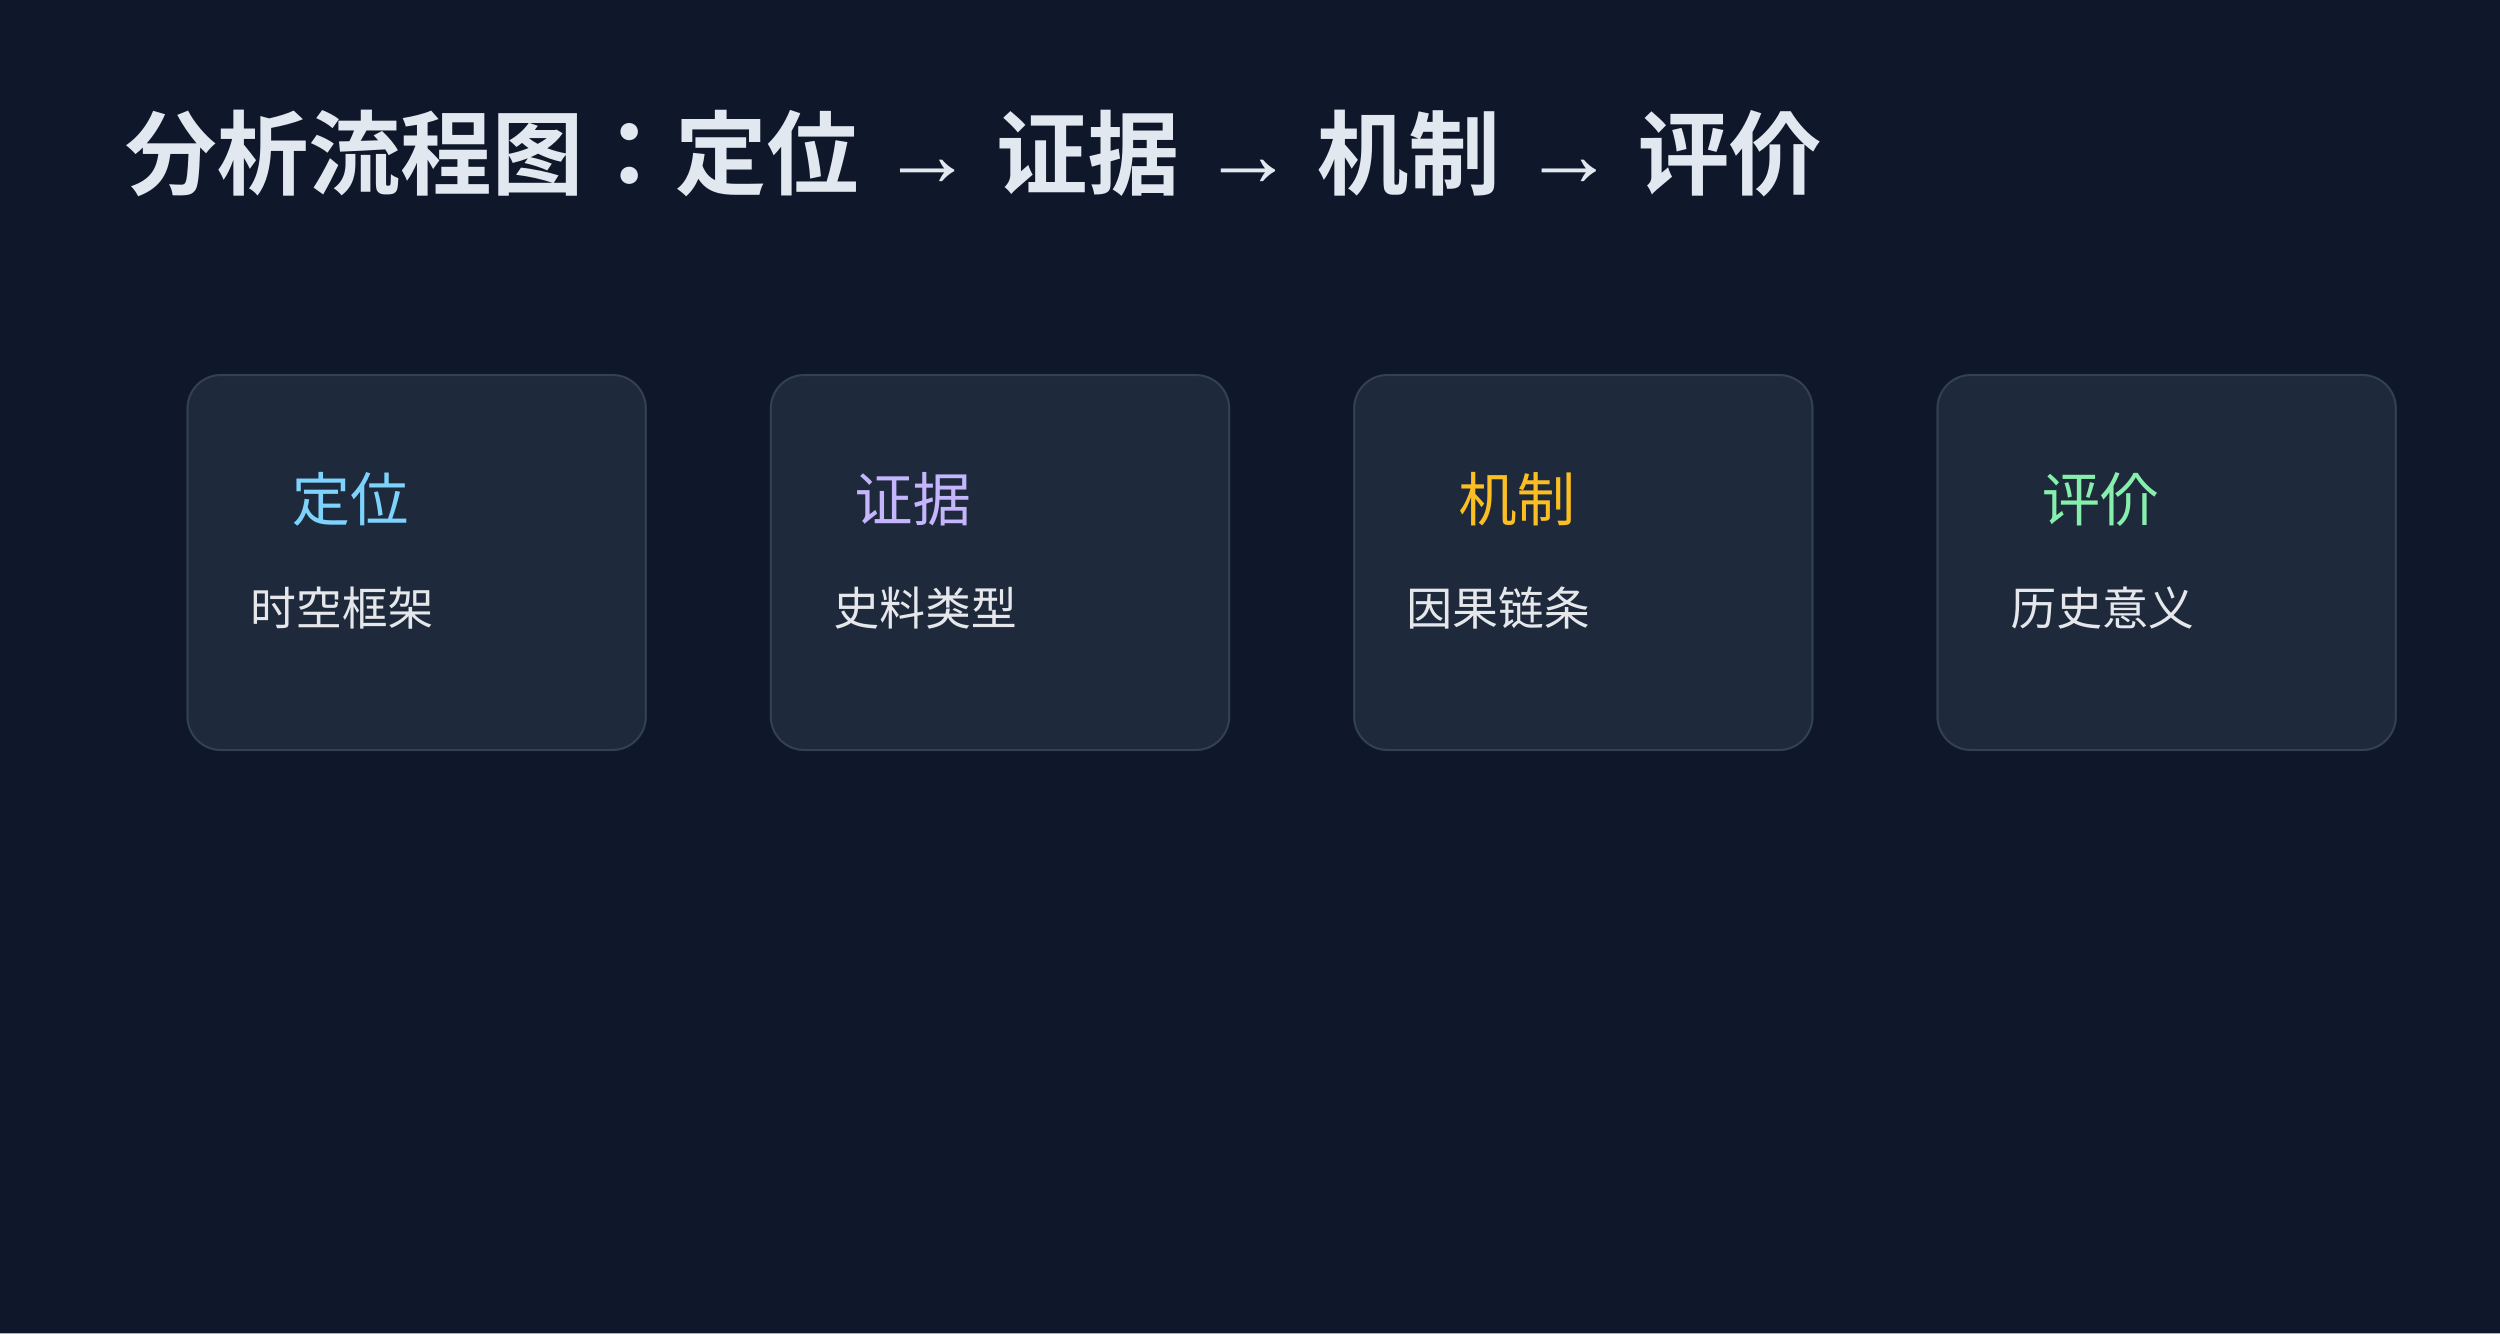
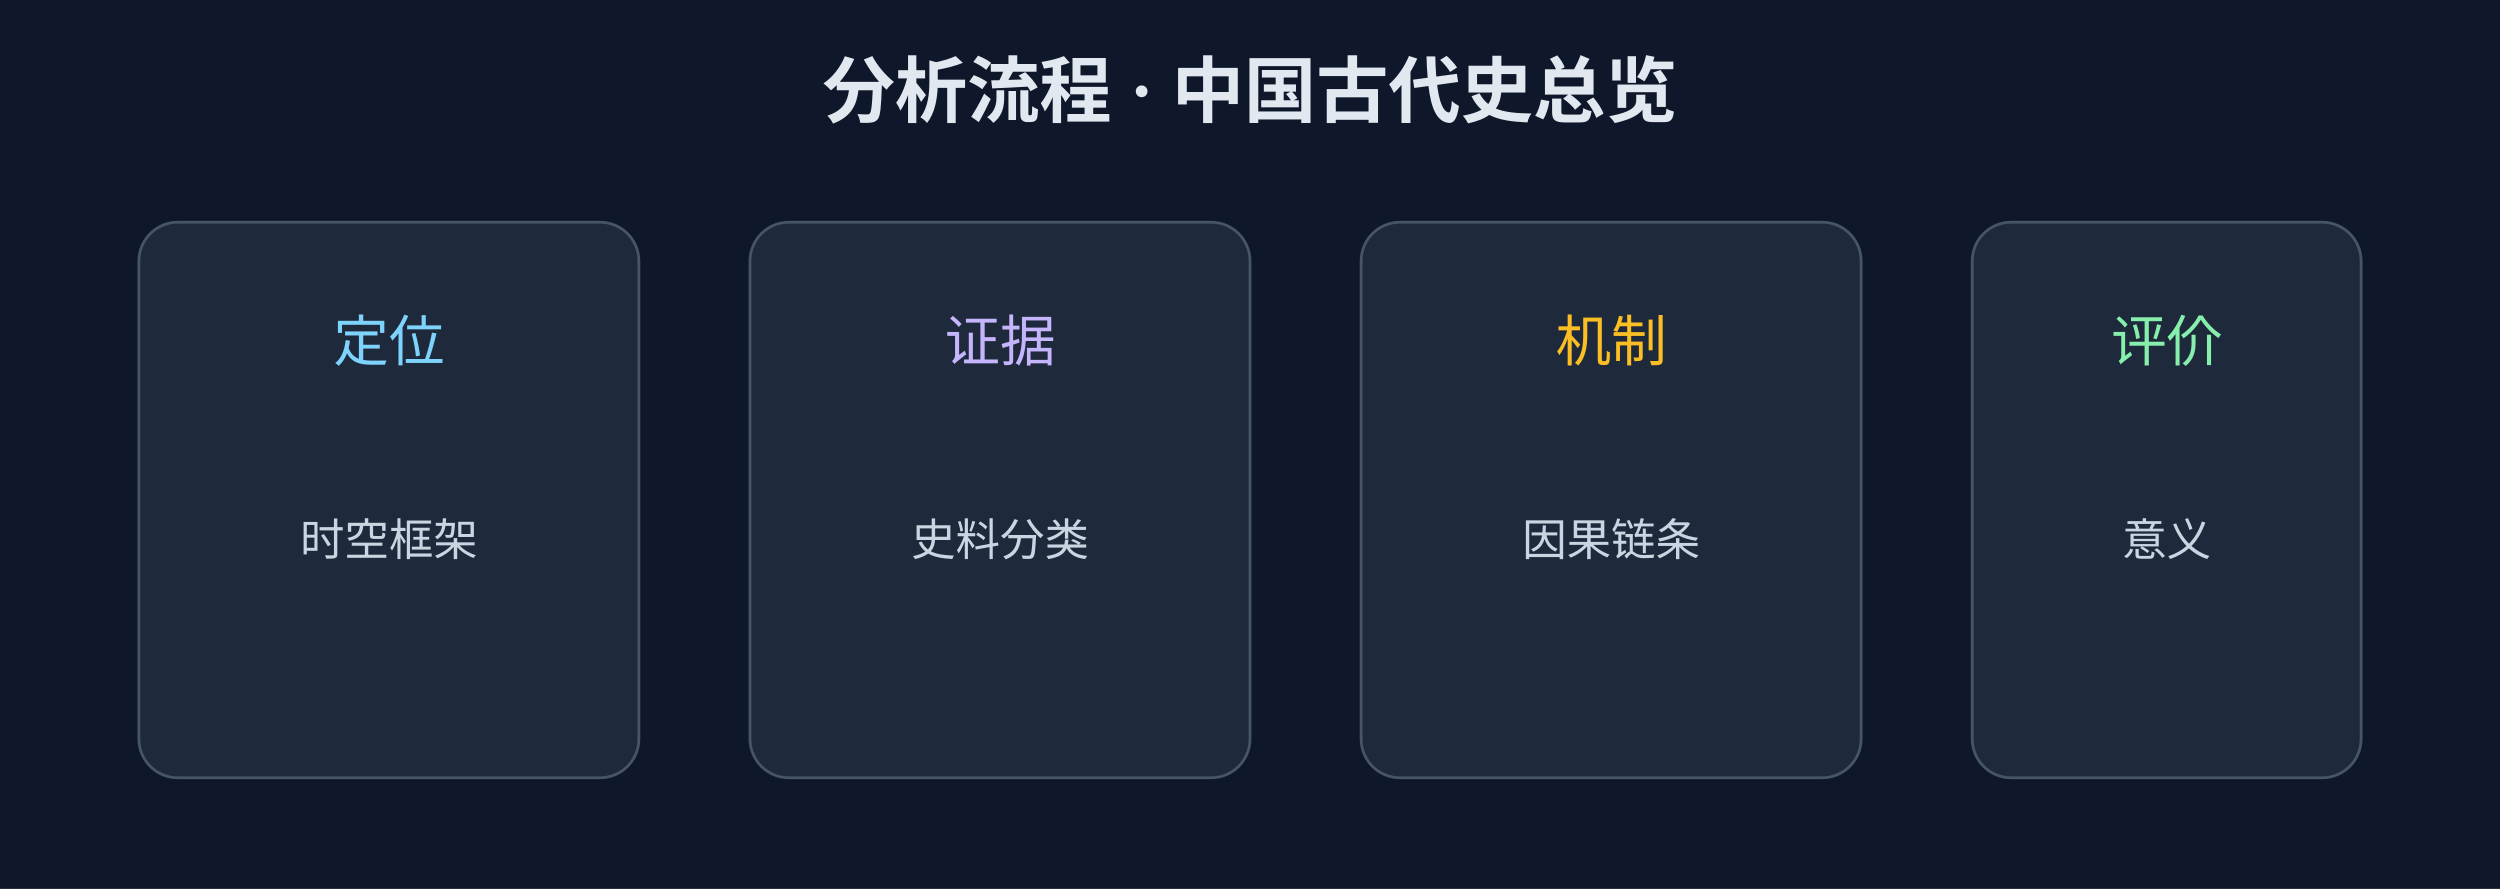
- <svg xmlns="http://www.w3.org/2000/svg" width="1200" height="640" viewBox="0 0 1200 640">
-   <rect width="1200" height="640" fill="#0f172a" />
-   <text x="60" y="90" fill="#e2e8f0" font-size="44" font-weight="700">分析流程图：定位 → 证据 → 机制 → 评价</text>
-   <g fill="#1e293b" stroke="#334155">
-     <rect x="90" y="180" width="220" height="180" rx="16" />
-     <rect x="370" y="180" width="220" height="180" rx="16" />
-     <rect x="650" y="180" width="220" height="180" rx="16" />
-     <rect x="930" y="180" width="220" height="180" rx="16" />
+ <svg xmlns="http://www.w3.org/2000/svg" viewBox="0 0 900 320" width="900" height="320">
+   <rect width="900" height="320" fill="#0f172a" />
+   <text x="450" y="42" fill="#e2e8f0" font-size="26" font-weight="700" text-anchor="middle">分析流程 · 中国古代史总览</text>
+   <g fill="#1e293b" stroke="#475569">
+     <rect x="50" y="80" width="180" height="200" rx="14" />
+     <rect x="270" y="80" width="180" height="200" rx="14" />
+     <rect x="490" y="80" width="180" height="200" rx="14" />
+     <rect x="710" y="80" width="140" height="200" rx="14" />
  </g>
-   <text x="140" y="250" fill="#7dd3fc" font-size="28">定位</text>
-   <text x="410" y="250" fill="#c4b5fd" font-size="28">证据</text>
-   <text x="700" y="250" fill="#fbbf24" font-size="28">机制</text>
-   <text x="980" y="250" fill="#86efac" font-size="28">评价</text>
-   <text x="120" y="300" fill="#e5e7eb" font-size="22">时空框架</text>
-   <text x="400" y="300" fill="#e5e7eb" font-size="22">史料类型</text>
-   <text x="675" y="300" fill="#e5e7eb" font-size="22">因果链条</text>
-   <text x="965" y="300" fill="#e5e7eb" font-size="22">历史意义</text>
+   <text x="140" y="130" fill="#7dd3fc" font-size="20" text-anchor="middle">定位</text>
+   <text x="140" y="200" fill="#cbd5e1" font-size="16" text-anchor="middle">时空框架</text>
+   <text x="360" y="130" fill="#c4b5fd" font-size="20" text-anchor="middle">证据</text>
+   <text x="360" y="200" fill="#cbd5e1" font-size="16" text-anchor="middle">史料分类</text>
+   <text x="580" y="130" fill="#fbbf24" font-size="20" text-anchor="middle">机制</text>
+   <text x="580" y="200" fill="#cbd5e1" font-size="16" text-anchor="middle">因果链条</text>
+   <text x="780" y="130" fill="#86efac" font-size="20" text-anchor="middle">评价</text>
+   <text x="780" y="200" fill="#cbd5e1" font-size="16" text-anchor="middle">意义</text>
</svg>
